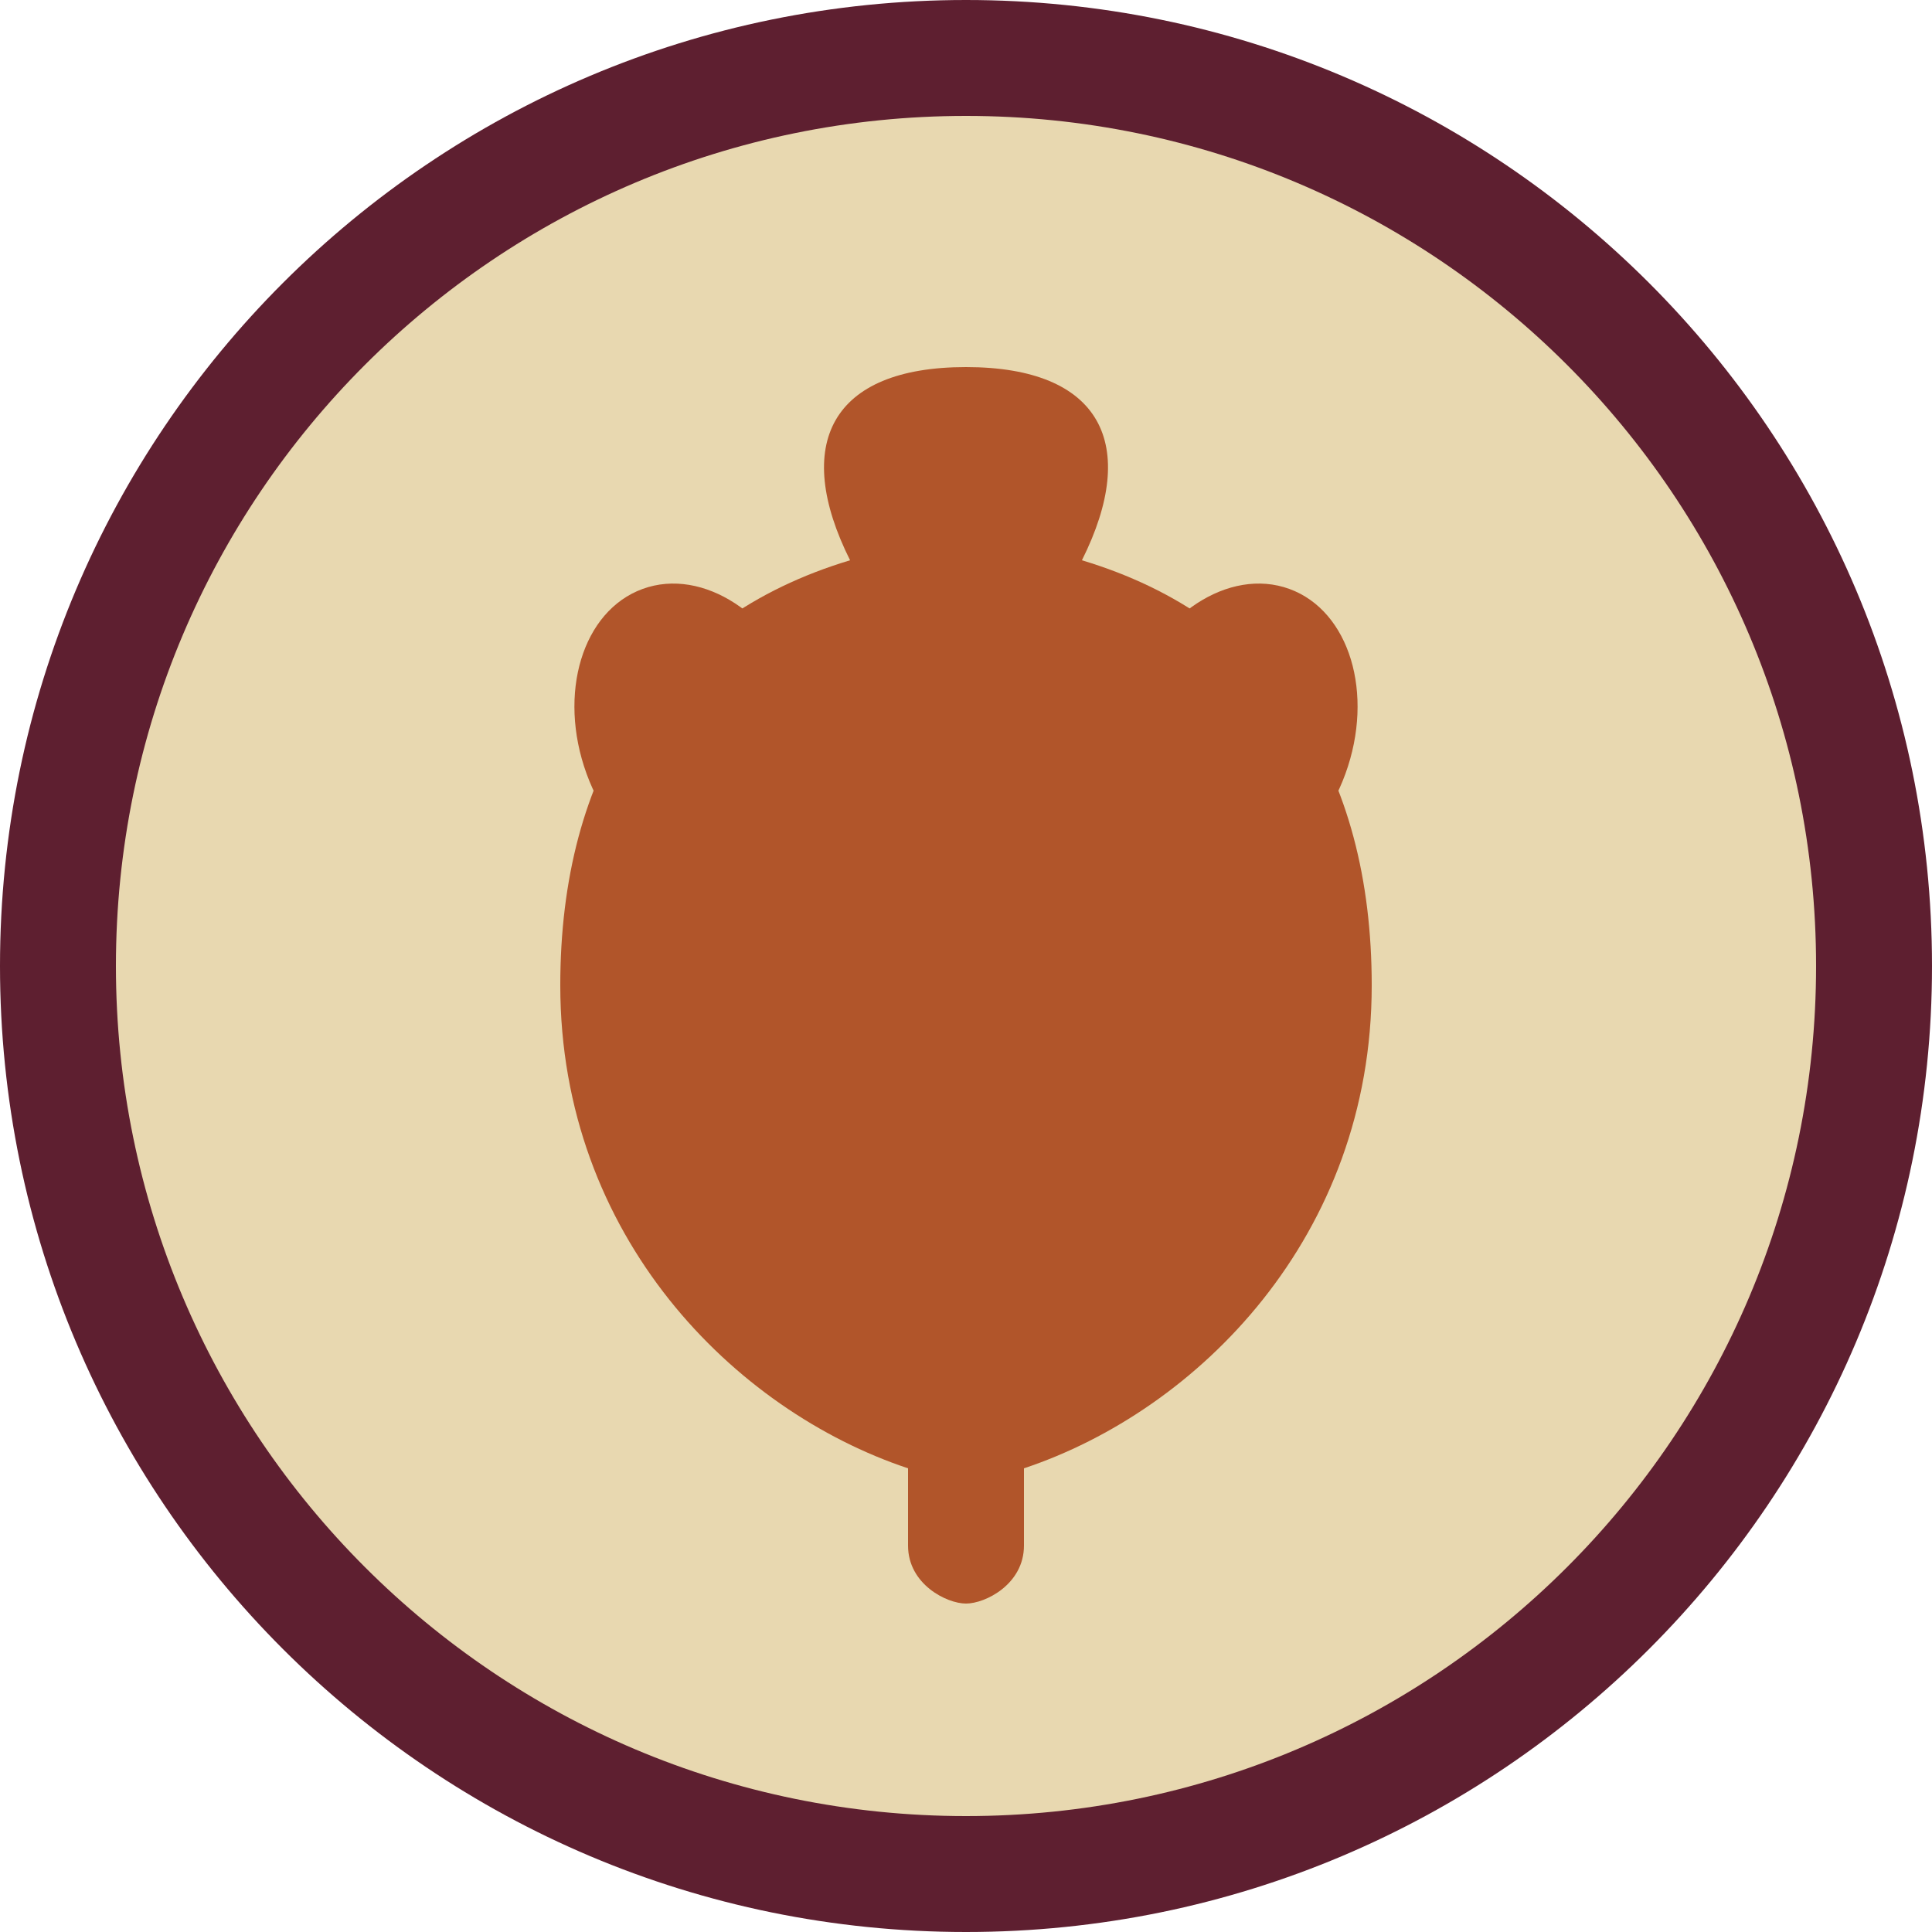
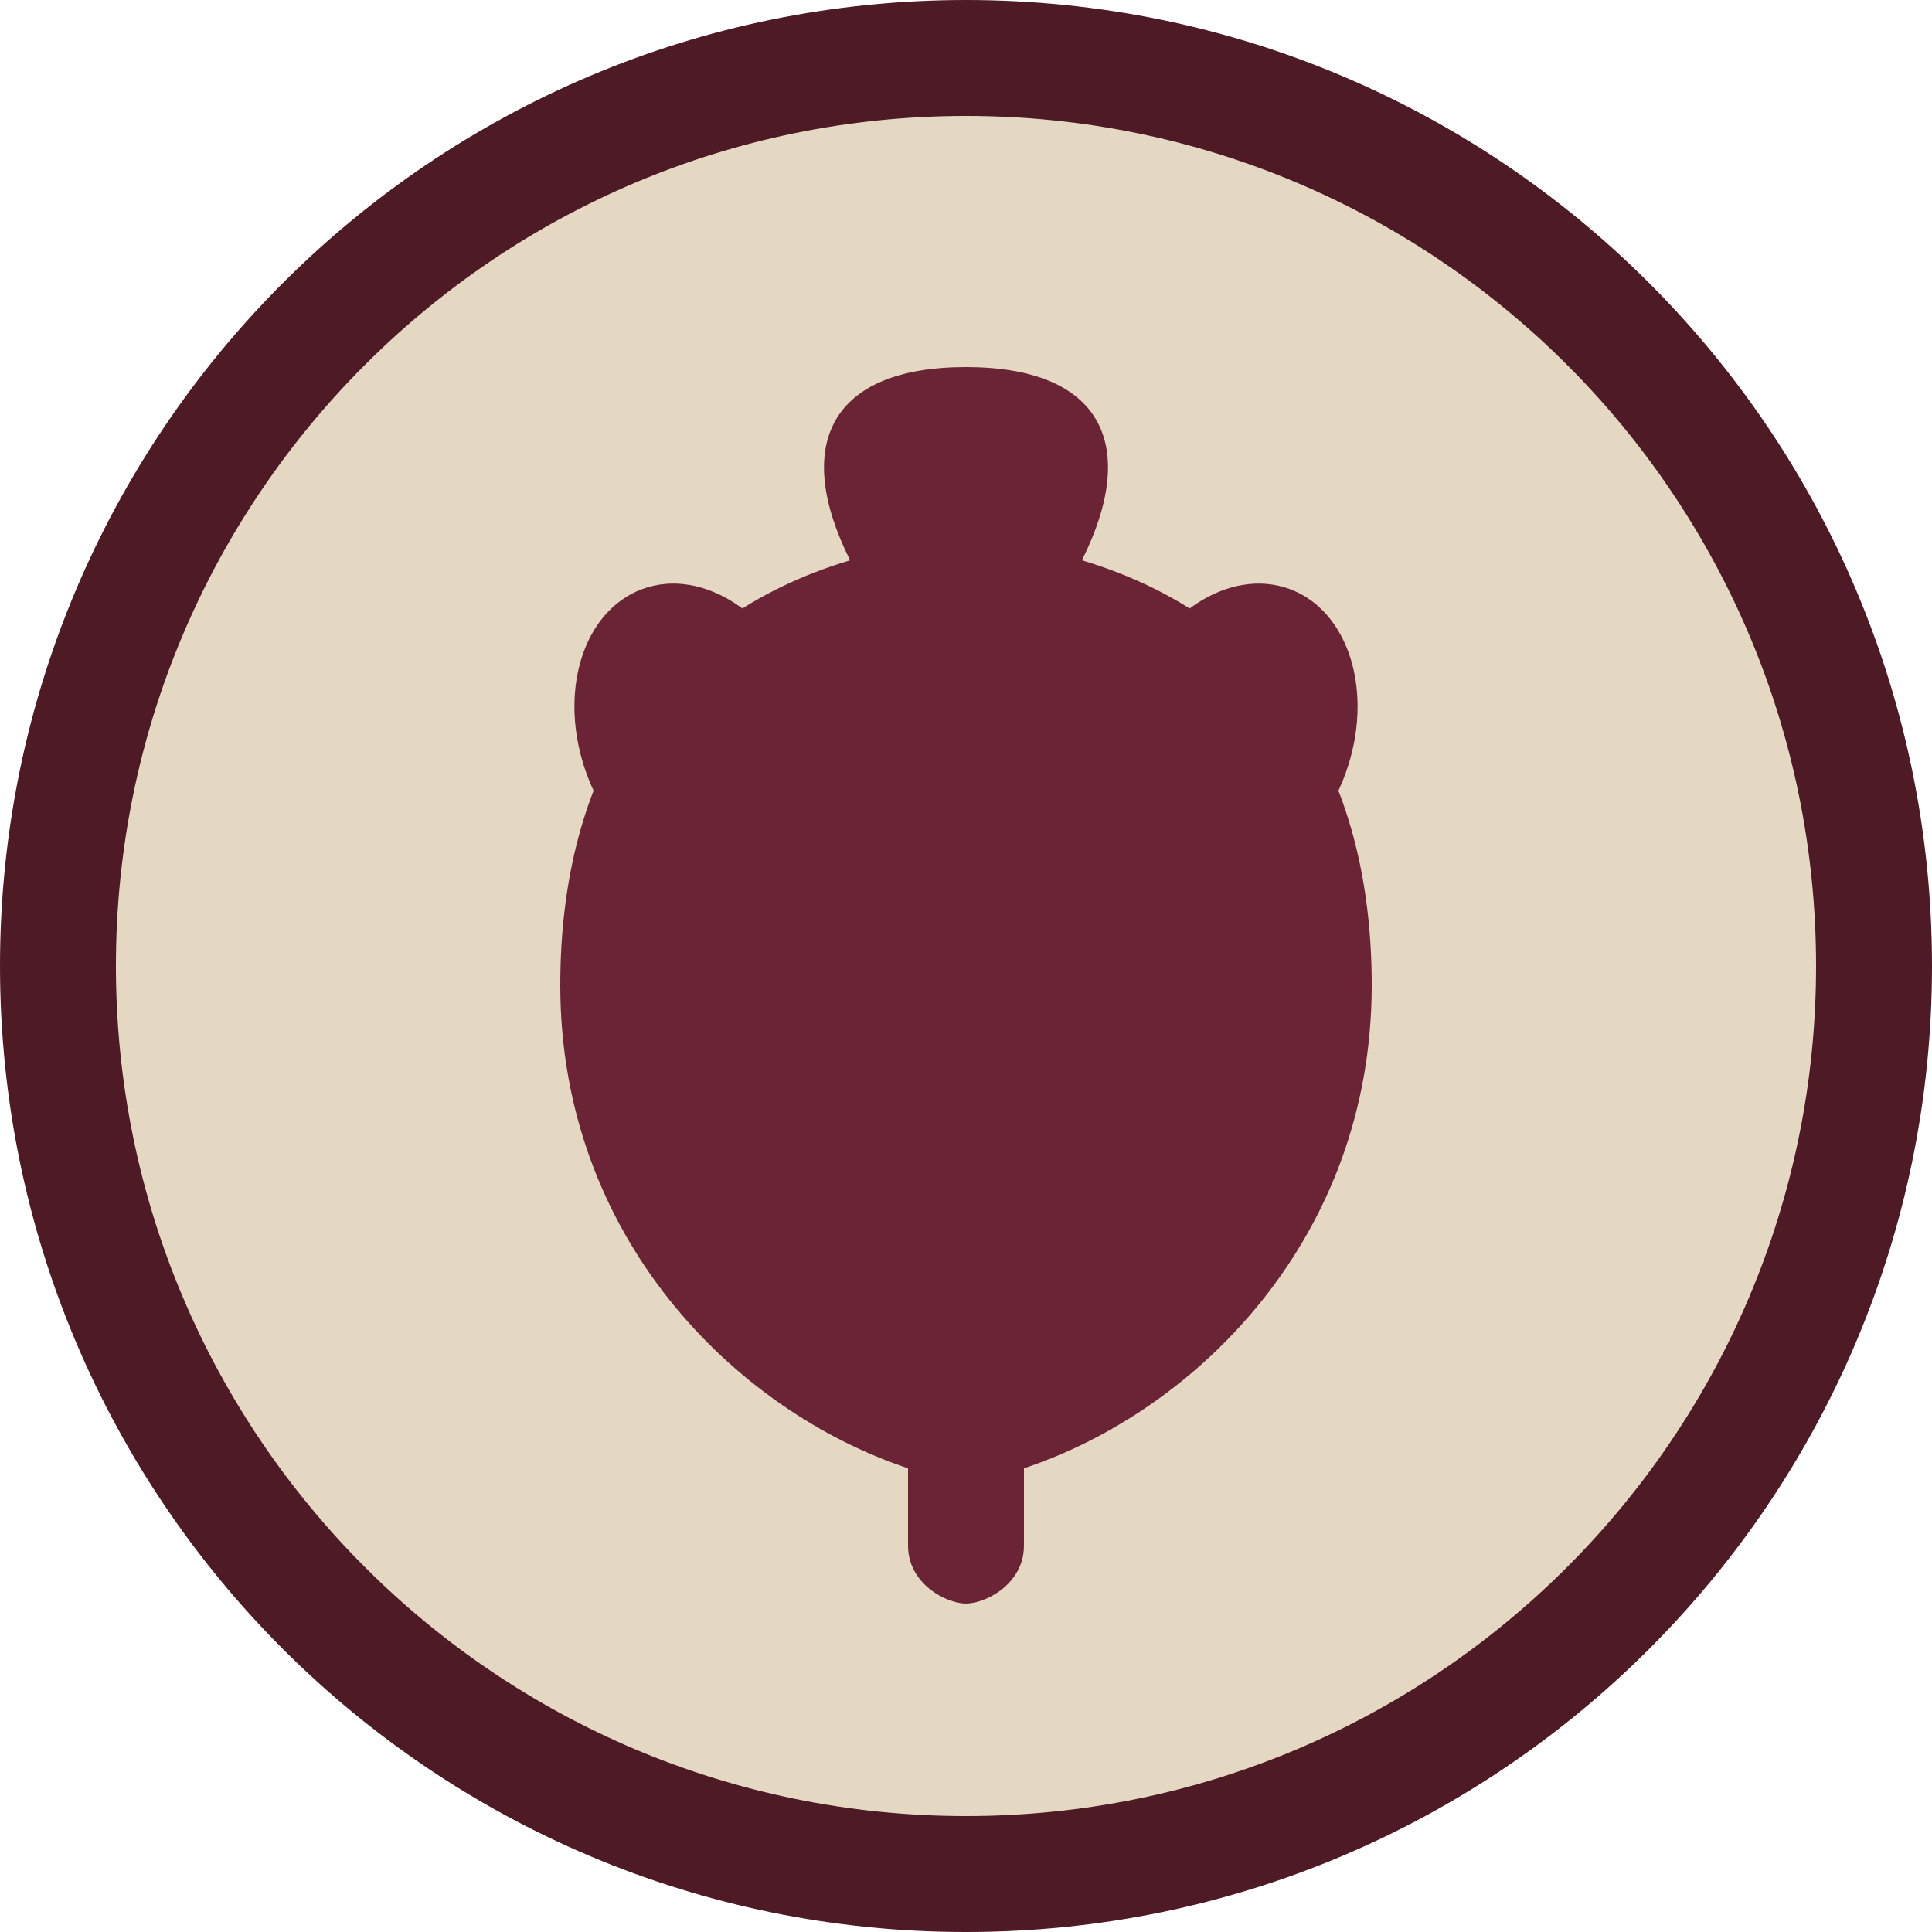
<svg xmlns="http://www.w3.org/2000/svg" viewBox="0 0 200 200" width="200" height="200">
-   <circle cx="100" cy="100" r="100" fill="#5E1F30" />
-   <circle cx="100" cy="100" r="88" fill="#E8D8B0" />
-   <ellipse cx="128" cy="76" rx="12" ry="16" fill="#B1552A" transform="rotate(20 128 76)" />
-   <ellipse cx="72" cy="76" rx="12" ry="16" fill="#B1552A" transform="rotate(-20 72 76)" />
-   <path d="M100,38            C86,38 82,46 88,58            C68,64 58,80 58,102            C58,128 76,146 94,152            L94,160            C94,164 98,166 100,166            C102,166 106,164 106,160            L106,152            C124,146 142,128 142,102            C142,80 132,64 112,58            C118,46 114,38 100,38            Z" fill="#B1552A" />
+   <circle cx="100" cy="100" r="100" fill="#4E1A26" />
+   <circle cx="100" cy="100" r="88" fill="#E5D8C2" />
+   <ellipse cx="128" cy="76" rx="12" ry="16" fill="#6B2436" transform="rotate(20 128 76)" />
+   <ellipse cx="72" cy="76" rx="12" ry="16" fill="#6B2436" transform="rotate(-20 72 76)" />
+   <path d="M100,38            C86,38 82,46 88,58            C68,64 58,80 58,102            C58,128 76,146 94,152            L94,160            C94,164 98,166 100,166            C102,166 106,164 106,160            L106,152            C124,146 142,128 142,102            C142,80 132,64 112,58            C118,46 114,38 100,38            Z" fill="#6B2436" />
</svg>
